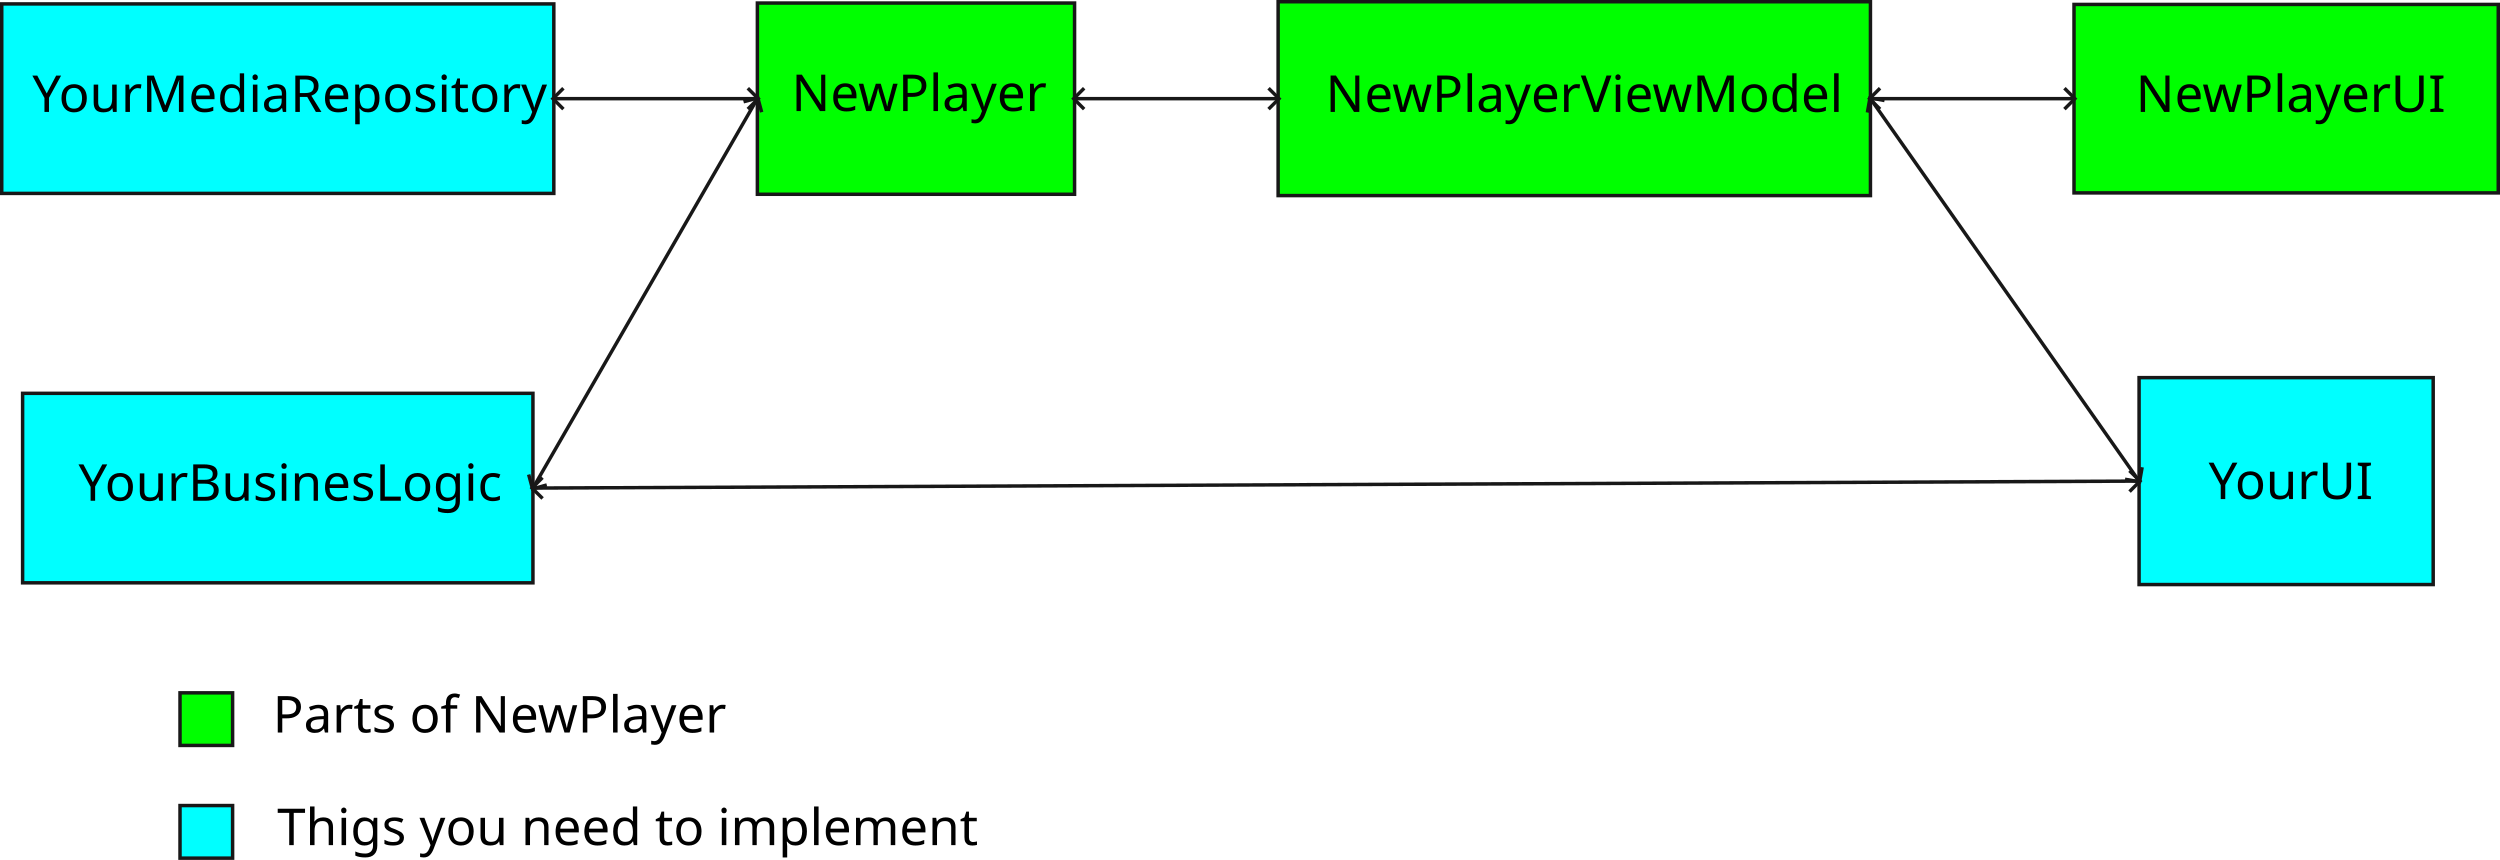
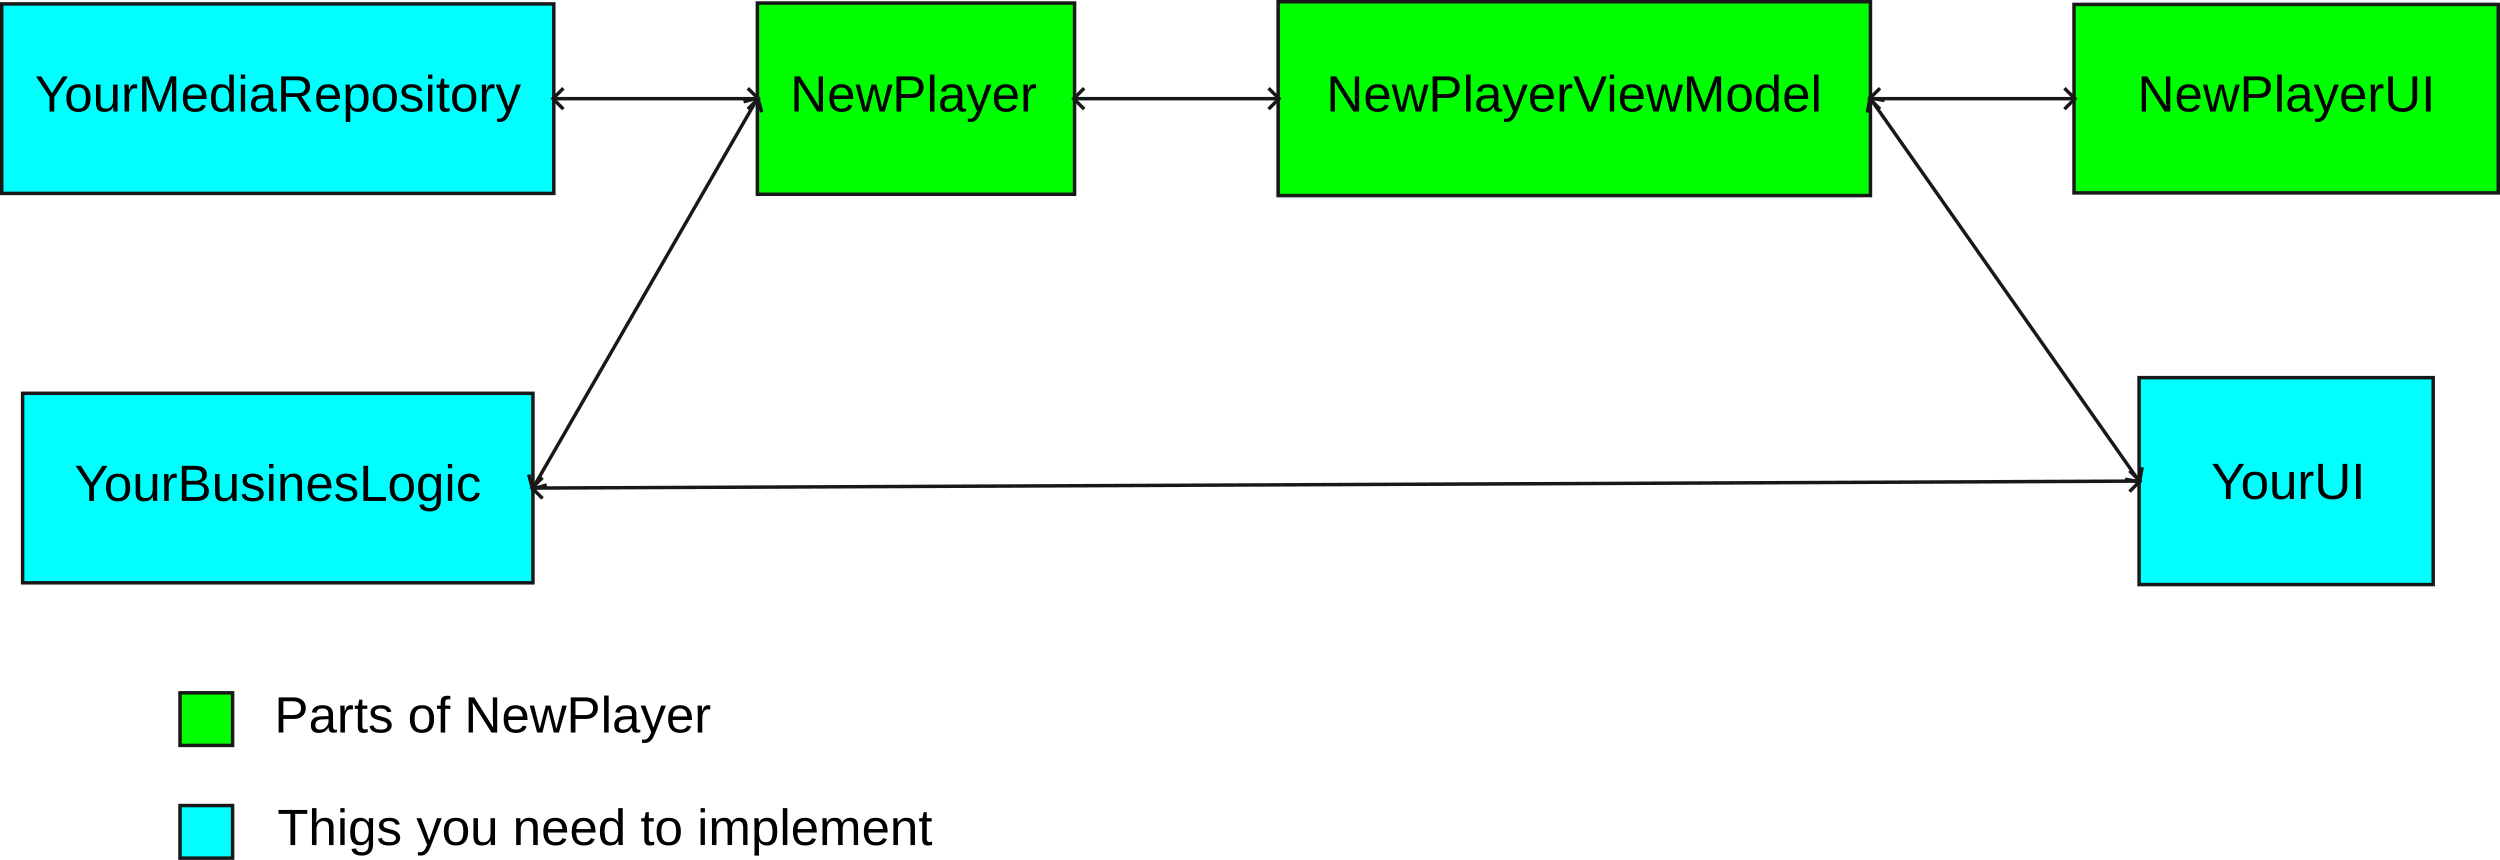
<svg xmlns="http://www.w3.org/2000/svg" width="190.125mm" height="65.395mm" viewBox="0 0 190.125 65.395" version="1.1" id="svg1">
  <defs id="defs1">
    <marker style="overflow:visible" id="marker17" refX="0" refY="0" orient="auto-start-reverse" markerWidth="1" markerHeight="1" viewBox="0 0 1 1" preserveAspectRatio="xMidYMid">
      <path style="fill:none;stroke:context-stroke;stroke-width:1;stroke-linecap:butt" d="M 3,-3 0,0 3,3" transform="rotate(180,0.125,0)" id="path17" />
    </marker>
    <marker style="overflow:visible" id="ArrowWide" refX="0" refY="0" orient="auto-start-reverse" markerWidth="1" markerHeight="1" viewBox="0 0 1 1" preserveAspectRatio="xMidYMid">
      <path style="fill:none;stroke:context-stroke;stroke-width:1;stroke-linecap:butt" d="M 3,-3 0,0 3,3" transform="rotate(180,0.125,0)" id="path1" />
    </marker>
  </defs>
  <g id="layer1" transform="translate(-7.212396,-96.56146)">
    <g id="g2">
      <g id="g22" transform="translate(0,-4.7625)">
        <g id="g24">
-           <g id="g4" transform="translate(-4.163044,12.17083)">
-             <g id="g3">
-               <rect style="fill:#00ffff;stroke:#181818;stroke-width:0.265" id="rect2" width="38.81" height="14.411" x="13.095" y="119.066" />
-             </g>
-             <text xml:space="preserve" style="font-weight:bold;font-size:3.881px;font-family:'Fira Mono';-inkscape-font-specification:'Fira Mono Bold';vector-effect:non-scaling-stroke;fill:#000000;fill-opacity:1;stroke:#181818;stroke-width:0.265;-inkscape-stroke:hairline" x="17.344" y="127.235" id="text1">
-               <tspan id="tspan1" style="font-style:normal;font-variant:normal;font-weight:normal;font-stretch:normal;font-family:'Droid Sans';-inkscape-font-specification:'Droid Sans';fill:#000000;fill-opacity:1;stroke:none;stroke-width:0.265;stroke-opacity:1" x="17.344" y="127.235">YourBusinesLogic</tspan>
-             </text>
-           </g>
-           <g id="g4-0" transform="translate(156.7945,10.97705)">
-             <g id="g3-7">
-               <rect style="fill:#00ffff;stroke:#181818;stroke-width:0.265" id="rect2-8" width="22.367" height="15.737" x="13.095" y="119.066" />
-             </g>
-             <text xml:space="preserve" style="font-weight:bold;font-size:3.881px;font-family:'Fira Mono';-inkscape-font-specification:'Fira Mono Bold';vector-effect:non-scaling-stroke;fill:#000000;fill-opacity:1;stroke:#181818;stroke-width:0.265;-inkscape-stroke:hairline" x="18.382" y="128.302" id="text1-6">
-               <tspan style="font-style:normal;font-variant:normal;font-weight:normal;font-stretch:normal;font-family:'Droid Sans';-inkscape-font-specification:'Droid Sans';fill:#000000;fill-opacity:1;stroke:none;stroke-width:0.265;stroke-opacity:1" x="18.382" y="128.302" id="tspan10">YourUI</tspan>
-             </text>
-           </g>
+           <rect style="fill:#00ffff;stroke:#181818;stroke-width:0.265" id="rect2" width="38.81" height="14.411" x="8.932" y="131.236" />
+           <text xml:space="preserve" style="font-weight:bold;font-size:3.881px;font-family:'Fira Mono';-inkscape-font-specification:'Fira Mono Bold';vector-effect:non-scaling-stroke;fill:#000000;fill-opacity:1;stroke:#181818;stroke-width:0.265;-inkscape-stroke:hairline" x="12.888" y="139.422" id="text1">
+             <tspan id="tspan1" style="font-style:normal;font-variant:normal;font-weight:normal;font-stretch:normal;font-family:Arial;-inkscape-font-specification:Arial;fill:#000000;fill-opacity:1;stroke:none;stroke-width:0.265;stroke-opacity:1" x="12.888" y="139.422">YourBusinesLogic</tspan>
+           </text>
+           <rect style="fill:#00ffff;stroke:#181818;stroke-width:0.265" id="rect2-8" width="22.367" height="15.737" x="169.89" y="130.043" />
+           <text xml:space="preserve" style="font-weight:bold;font-size:3.881px;font-family:'Fira Mono';-inkscape-font-specification:'Fira Mono Bold';vector-effect:non-scaling-stroke;fill:#000000;fill-opacity:1;stroke:#181818;stroke-width:0.265;-inkscape-stroke:hairline" x="175.381" y="139.276" id="text1-6">
+             <tspan style="font-style:normal;font-variant:normal;font-weight:normal;font-stretch:normal;font-family:Arial;-inkscape-font-specification:Arial;fill:#000000;fill-opacity:1;stroke:none;stroke-width:0.265;stroke-opacity:1" x="175.381" y="139.276" id="tspan10">YourUI</tspan>
+           </text>
          <rect style="fill:#00ffff;stroke:#181818;stroke-width:0.265" id="rect2-5" width="41.985" height="14.411" x="7.345" y="96.859" transform="translate(0,4.7625)" />
-           <text xml:space="preserve" style="font-weight:bold;font-size:3.881px;font-family:'Fira Mono';-inkscape-font-specification:'Fira Mono Bold';vector-effect:non-scaling-stroke;fill:#000000;fill-opacity:1;stroke:#181818;stroke-width:0.265;-inkscape-stroke:hairline" x="9.673" y="105.073" id="text1-0" transform="translate(0,4.7625)">
-             <tspan id="tspan1-3" style="font-style:normal;font-variant:normal;font-weight:normal;font-stretch:normal;font-family:'Droid Sans';-inkscape-font-specification:'Droid Sans';fill:#000000;fill-opacity:1;stroke:none;stroke-width:0.265;stroke-opacity:1" x="9.673" y="105.073">YourMediaRepository</tspan>
+           <text xml:space="preserve" style="font-weight:bold;font-size:3.881px;font-family:'Fira Mono';-inkscape-font-specification:'Fira Mono Bold';vector-effect:non-scaling-stroke;fill:#000000;fill-opacity:1;stroke:#181818;stroke-width:0.265;-inkscape-stroke:hairline" x="9.87" y="109.808" id="text1-0">
+             <tspan id="tspan1-3" style="font-style:normal;font-variant:normal;font-weight:normal;font-stretch:normal;font-family:Arial;-inkscape-font-specification:Arial;fill:#000000;fill-opacity:1;stroke:none;stroke-width:0.265;stroke-opacity:1" x="9.87" y="109.808">YourMediaRepository</tspan>
          </text>
-           <g id="g8" transform="translate(56.02191,-17.46565)">
-             <g id="g3-4-3" transform="translate(-4.306021,-0.04453081)" style="fill:#00ff00">
-               <rect style="fill:#00ff00;stroke:#181818;stroke-width:0.265" id="rect2-5-2" width="24.122" height="14.543" x="13.095" y="119.066" />
-             </g>
-             <text xml:space="preserve" style="font-weight:bold;font-size:3.881px;font-family:'Fira Mono';-inkscape-font-specification:'Fira Mono Bold';vector-effect:non-scaling-stroke;fill:#000000;fill-opacity:1;stroke:#181818;stroke-width:0.265;-inkscape-stroke:hairline" x="11.389" y="127.235" id="text1-0-0">
-               <tspan id="tspan1-3-6" style="font-style:normal;font-variant:normal;font-weight:normal;font-stretch:normal;font-family:'Droid Sans';-inkscape-font-specification:'Droid Sans';fill:#000000;fill-opacity:1;stroke:none;stroke-width:0.265;stroke-opacity:1" x="11.389" y="127.235">NewPlayer</tspan>
-             </text>
-           </g>
-           <g id="g8-4" transform="translate(90.8166,-17.39951)">
-             <g id="g9" transform="translate(5.820834)">
-               <g id="g3-4-3-7" transform="translate(-5.318698,-0.2098955)" style="fill:#00ff00">
-                 <rect style="fill:#00ff00;stroke:#181818;stroke-width:0.265" id="rect2-5-2-6" width="45.046" height="14.742" x="13.095" y="119.066" />
-               </g>
-               <text xml:space="preserve" style="font-weight:bold;font-size:3.881px;font-family:'Fira Mono';-inkscape-font-specification:'Fira Mono Bold';vector-effect:non-scaling-stroke;fill:#000000;fill-opacity:1;stroke:#181818;stroke-width:0.265;-inkscape-stroke:hairline" x="11.389" y="127.235" id="text1-0-0-5">
-                 <tspan id="tspan1-3-6-6" style="font-style:normal;font-variant:normal;font-weight:normal;font-stretch:normal;font-family:'Droid Sans';-inkscape-font-specification:'Droid Sans';fill:#000000;fill-opacity:1;stroke:none;stroke-width:0.265;stroke-opacity:1" x="11.389" y="127.235">NewPlayerViewModel</tspan>
-               </text>
-             </g>
-           </g>
-           <g id="g8-4-4" transform="translate(152.4287,-17.39951)">
-             <g id="g9-5" transform="translate(5.820834)">
-               <g id="g10">
-                 <g id="g3-4-3-7-2" transform="translate(-6.403771,-0.00572961)" style="fill:#00ff00">
-                   <rect style="fill:#00ff00;stroke:#181818;stroke-width:0.265" id="rect2-5-2-6-5" width="32.264" height="14.333" x="13.095" y="119.066" />
-                 </g>
-                 <text xml:space="preserve" style="font-weight:bold;font-size:3.881px;font-family:'Fira Mono';-inkscape-font-specification:'Fira Mono Bold';vector-effect:non-scaling-stroke;fill:#000000;fill-opacity:1;stroke:#181818;stroke-width:0.265;-inkscape-stroke:hairline" x="11.389" y="127.235" id="text1-0-0-5-4">
-                   <tspan id="tspan1-3-6-6-7" style="font-style:normal;font-variant:normal;font-weight:normal;font-stretch:normal;font-family:'Droid Sans';-inkscape-font-specification:'Droid Sans';fill:#000000;fill-opacity:1;stroke:none;stroke-width:0.265;stroke-opacity:1" x="11.389" y="127.235">NewPlayerUI</tspan>
-                 </text>
-               </g>
-             </g>
-           </g>
+           <rect style="fill:#00ff00;stroke:#181818;stroke-width:0.265" id="rect2-5-2" width="24.122" height="14.543" x="64.811" y="101.555" />
+           <text xml:space="preserve" style="font-weight:bold;font-size:3.881px;font-family:'Fira Mono';-inkscape-font-specification:'Fira Mono Bold';vector-effect:non-scaling-stroke;fill:#000000;fill-opacity:1;stroke:#181818;stroke-width:0.265;-inkscape-stroke:hairline" x="67.317" y="109.808" id="text1-0-0">
+             <tspan id="tspan1-3-6" style="font-style:normal;font-variant:normal;font-weight:normal;font-stretch:normal;font-family:Arial;-inkscape-font-specification:Arial;fill:#000000;fill-opacity:1;stroke:none;stroke-width:0.265;stroke-opacity:1" x="67.317" y="109.808">NewPlayer</tspan>
+           </text>
+           <rect style="fill:#00ff00;stroke:#181818;stroke-width:0.265" id="rect2-5-2-6" width="45.046" height="14.742" x="104.414" y="101.456" />
+           <text xml:space="preserve" style="font-weight:bold;font-size:3.881px;font-family:'Fira Mono';-inkscape-font-specification:'Fira Mono Bold';vector-effect:non-scaling-stroke;fill:#000000;fill-opacity:1;stroke:#181818;stroke-width:0.265;-inkscape-stroke:hairline" x="108.089" y="109.808" id="text1-0-0-5">
+             <tspan id="tspan1-3-6-6" style="font-style:normal;font-variant:normal;font-weight:normal;font-stretch:normal;font-family:Arial;-inkscape-font-specification:Arial;fill:#000000;fill-opacity:1;stroke:none;stroke-width:0.265;stroke-opacity:1" x="108.089" y="109.808">NewPlayerViewModel</tspan>
+           </text>
+           <rect style="fill:#00ff00;stroke:#181818;stroke-width:0.265" id="rect2-5-2-6-5" width="32.264" height="14.333" x="164.941" y="101.66" />
+           <text xml:space="preserve" style="font-weight:bold;font-size:3.881px;font-family:'Fira Mono';-inkscape-font-specification:'Fira Mono Bold';vector-effect:non-scaling-stroke;fill:#000000;fill-opacity:1;stroke:#181818;stroke-width:0.265;-inkscape-stroke:hairline" x="169.778" y="109.808" id="text1-0-0-5-4">
+             <tspan id="tspan1-3-6-6-7" style="font-style:normal;font-variant:normal;font-weight:normal;font-stretch:normal;font-family:Arial;-inkscape-font-specification:Arial;fill:#000000;fill-opacity:1;stroke:none;stroke-width:0.265;stroke-opacity:1" x="169.778" y="109.808">NewPlayerUI</tspan>
+           </text>
          <path style="fill:none;fill-opacity:1;stroke:#181818;stroke-width:0.265;stroke-opacity:1;marker-start:url(#marker17);marker-end:url(#ArrowWide)" d="M 47.743,133.679 64.811,104.065" id="path11" transform="translate(0,4.7625)" />
          <path style="fill:none;fill-opacity:1;stroke:#181818;stroke-width:0.265;stroke-opacity:1;marker-start:url(#marker17);marker-end:url(#ArrowWide)" d="M 49.33,104.065 H 64.811" id="path12" transform="translate(0,4.7625)" />
          <path style="fill:none;fill-opacity:1;stroke:#181818;stroke-width:0.265;stroke-opacity:1;marker-start:url(#marker17);marker-end:url(#ArrowWide)" d="M 47.743,133.679 169.89,133.149" id="path18" transform="translate(0,4.7625)" />
          <path style="fill:none;fill-opacity:1;stroke:#181818;stroke-width:0.265;stroke-opacity:1;marker-start:url(#marker17);marker-end:url(#ArrowWide)" d="m 149.46,104.065 20.43,29.084" id="path19" transform="translate(0,4.7625)" />
          <path style="fill:none;fill-opacity:1;stroke:#181818;stroke-width:0.265;stroke-opacity:1;marker-start:url(#marker17);marker-end:url(#ArrowWide)" d="M 88.933,104.065 H 104.414" id="path20" transform="translate(0,4.7625)" />
          <path style="fill:none;fill-opacity:1;stroke:#181818;stroke-width:0.265;stroke-opacity:1;marker-start:url(#marker17);marker-end:url(#ArrowWide)" d="m 149.46,104.065 h 15.481" id="path21" transform="translate(0,4.7625)" />
-           <g id="g23" transform="translate(0,-6.350001)">
-             <rect style="fill:#00ffff;fill-opacity:1;stroke:#181818;stroke-width:0.265;stroke-opacity:1" id="rect21-1" width="4" height="4" x="20.902" y="168.936" />
-             <text xml:space="preserve" style="font-style:normal;font-variant:normal;font-weight:normal;font-stretch:normal;font-size:3.881px;font-family:'Droid Sans';-inkscape-font-specification:'Droid Sans';fill:#00ffff;fill-opacity:1;stroke:#181818;stroke-width:0.265;stroke-opacity:1" x="28.3" y="171.944" id="text21">
-               <tspan id="tspan21" style="fill:#000000;fill-opacity:1;stroke:none;stroke-width:0.265;stroke-opacity:1" x="28.3" y="171.944">Thigs you need to implement</tspan>
-             </text>
-           </g>
+           <rect style="fill:#00ffff;fill-opacity:1;stroke:#181818;stroke-width:0.265;stroke-opacity:1" id="rect21-1" width="4" height="4" x="20.902" y="162.586" />
+           <text xml:space="preserve" style="font-style:normal;font-variant:normal;font-weight:normal;font-stretch:normal;font-size:3.881px;font-family:'Droid Sans';-inkscape-font-specification:'Droid Sans';fill:#00ffff;fill-opacity:1;stroke:#181818;stroke-width:0.265;stroke-opacity:1" x="28.3" y="165.594" id="text21">
+             <tspan id="tspan21" style="font-style:normal;font-variant:normal;font-weight:normal;font-stretch:normal;font-family:Arial;-inkscape-font-specification:Arial;fill:#000000;fill-opacity:1;stroke:none;stroke-width:0.265;stroke-opacity:1" x="28.3" y="165.594">Thigs you need to implement</tspan>
+           </text>
          <rect style="fill:#00ff00;fill-opacity:1;stroke:#181818;stroke-width:0.265;stroke-opacity:1" id="rect21" width="4" height="4" x="20.902" y="154.014" />
-           <text xml:space="preserve" style="font-style:normal;font-variant:normal;font-weight:normal;font-stretch:normal;font-size:3.881px;font-family:'Droid Sans';-inkscape-font-specification:'Droid Sans';fill:#000000;fill-opacity:1;stroke:none;stroke-width:0.265;stroke-opacity:1" x="27.96" y="157.033" id="text22">
-             <tspan id="tspan22" style="stroke-width:0.265" x="27.96" y="157.033">Parts of NewPlayer</tspan>
+           <text xml:space="preserve" style="font-style:normal;font-variant:normal;font-weight:normal;font-stretch:normal;font-size:3.881px;font-family:'Droid Sans';-inkscape-font-specification:'Droid Sans';fill:#000000;fill-opacity:1;stroke:none;stroke-width:0.265;stroke-opacity:1" x="28.091" y="157.033" id="text22">
+             <tspan id="tspan22" style="font-style:normal;font-variant:normal;font-weight:normal;font-stretch:normal;font-family:Arial;-inkscape-font-specification:Arial;stroke-width:0.265" x="28.091" y="157.033">Parts of NewPlayer</tspan>
          </text>
        </g>
      </g>
    </g>
  </g>
</svg>
